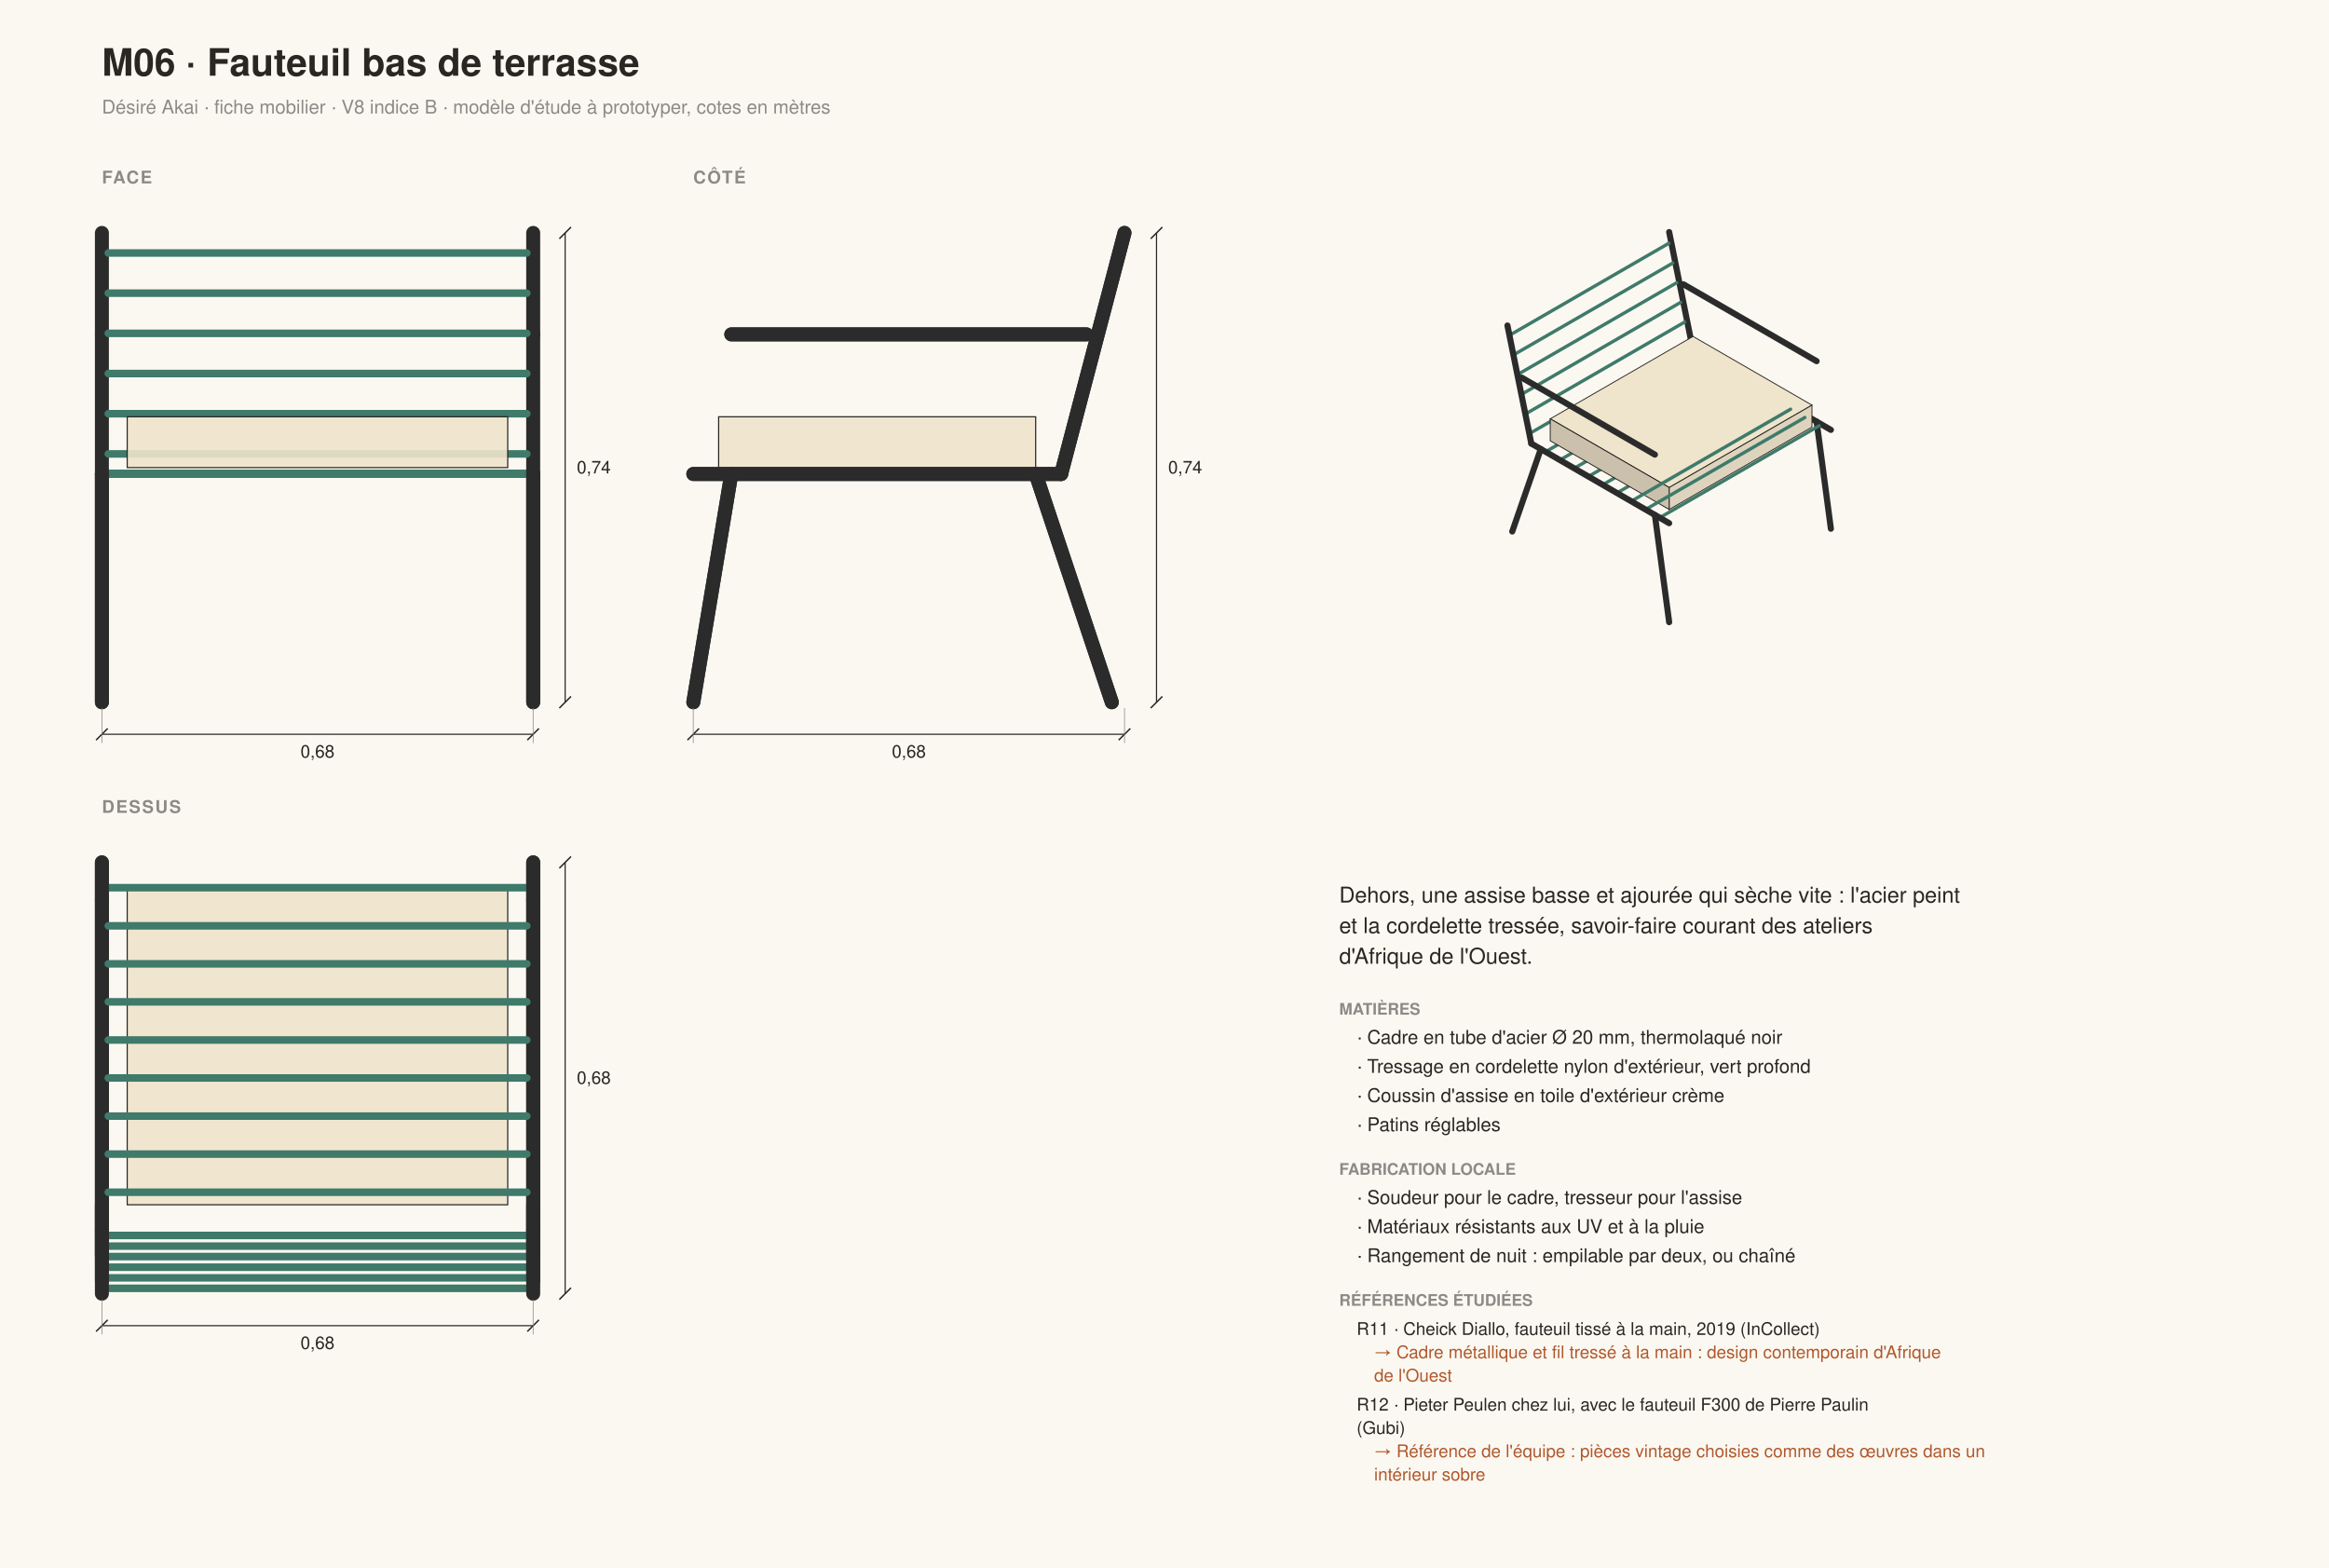
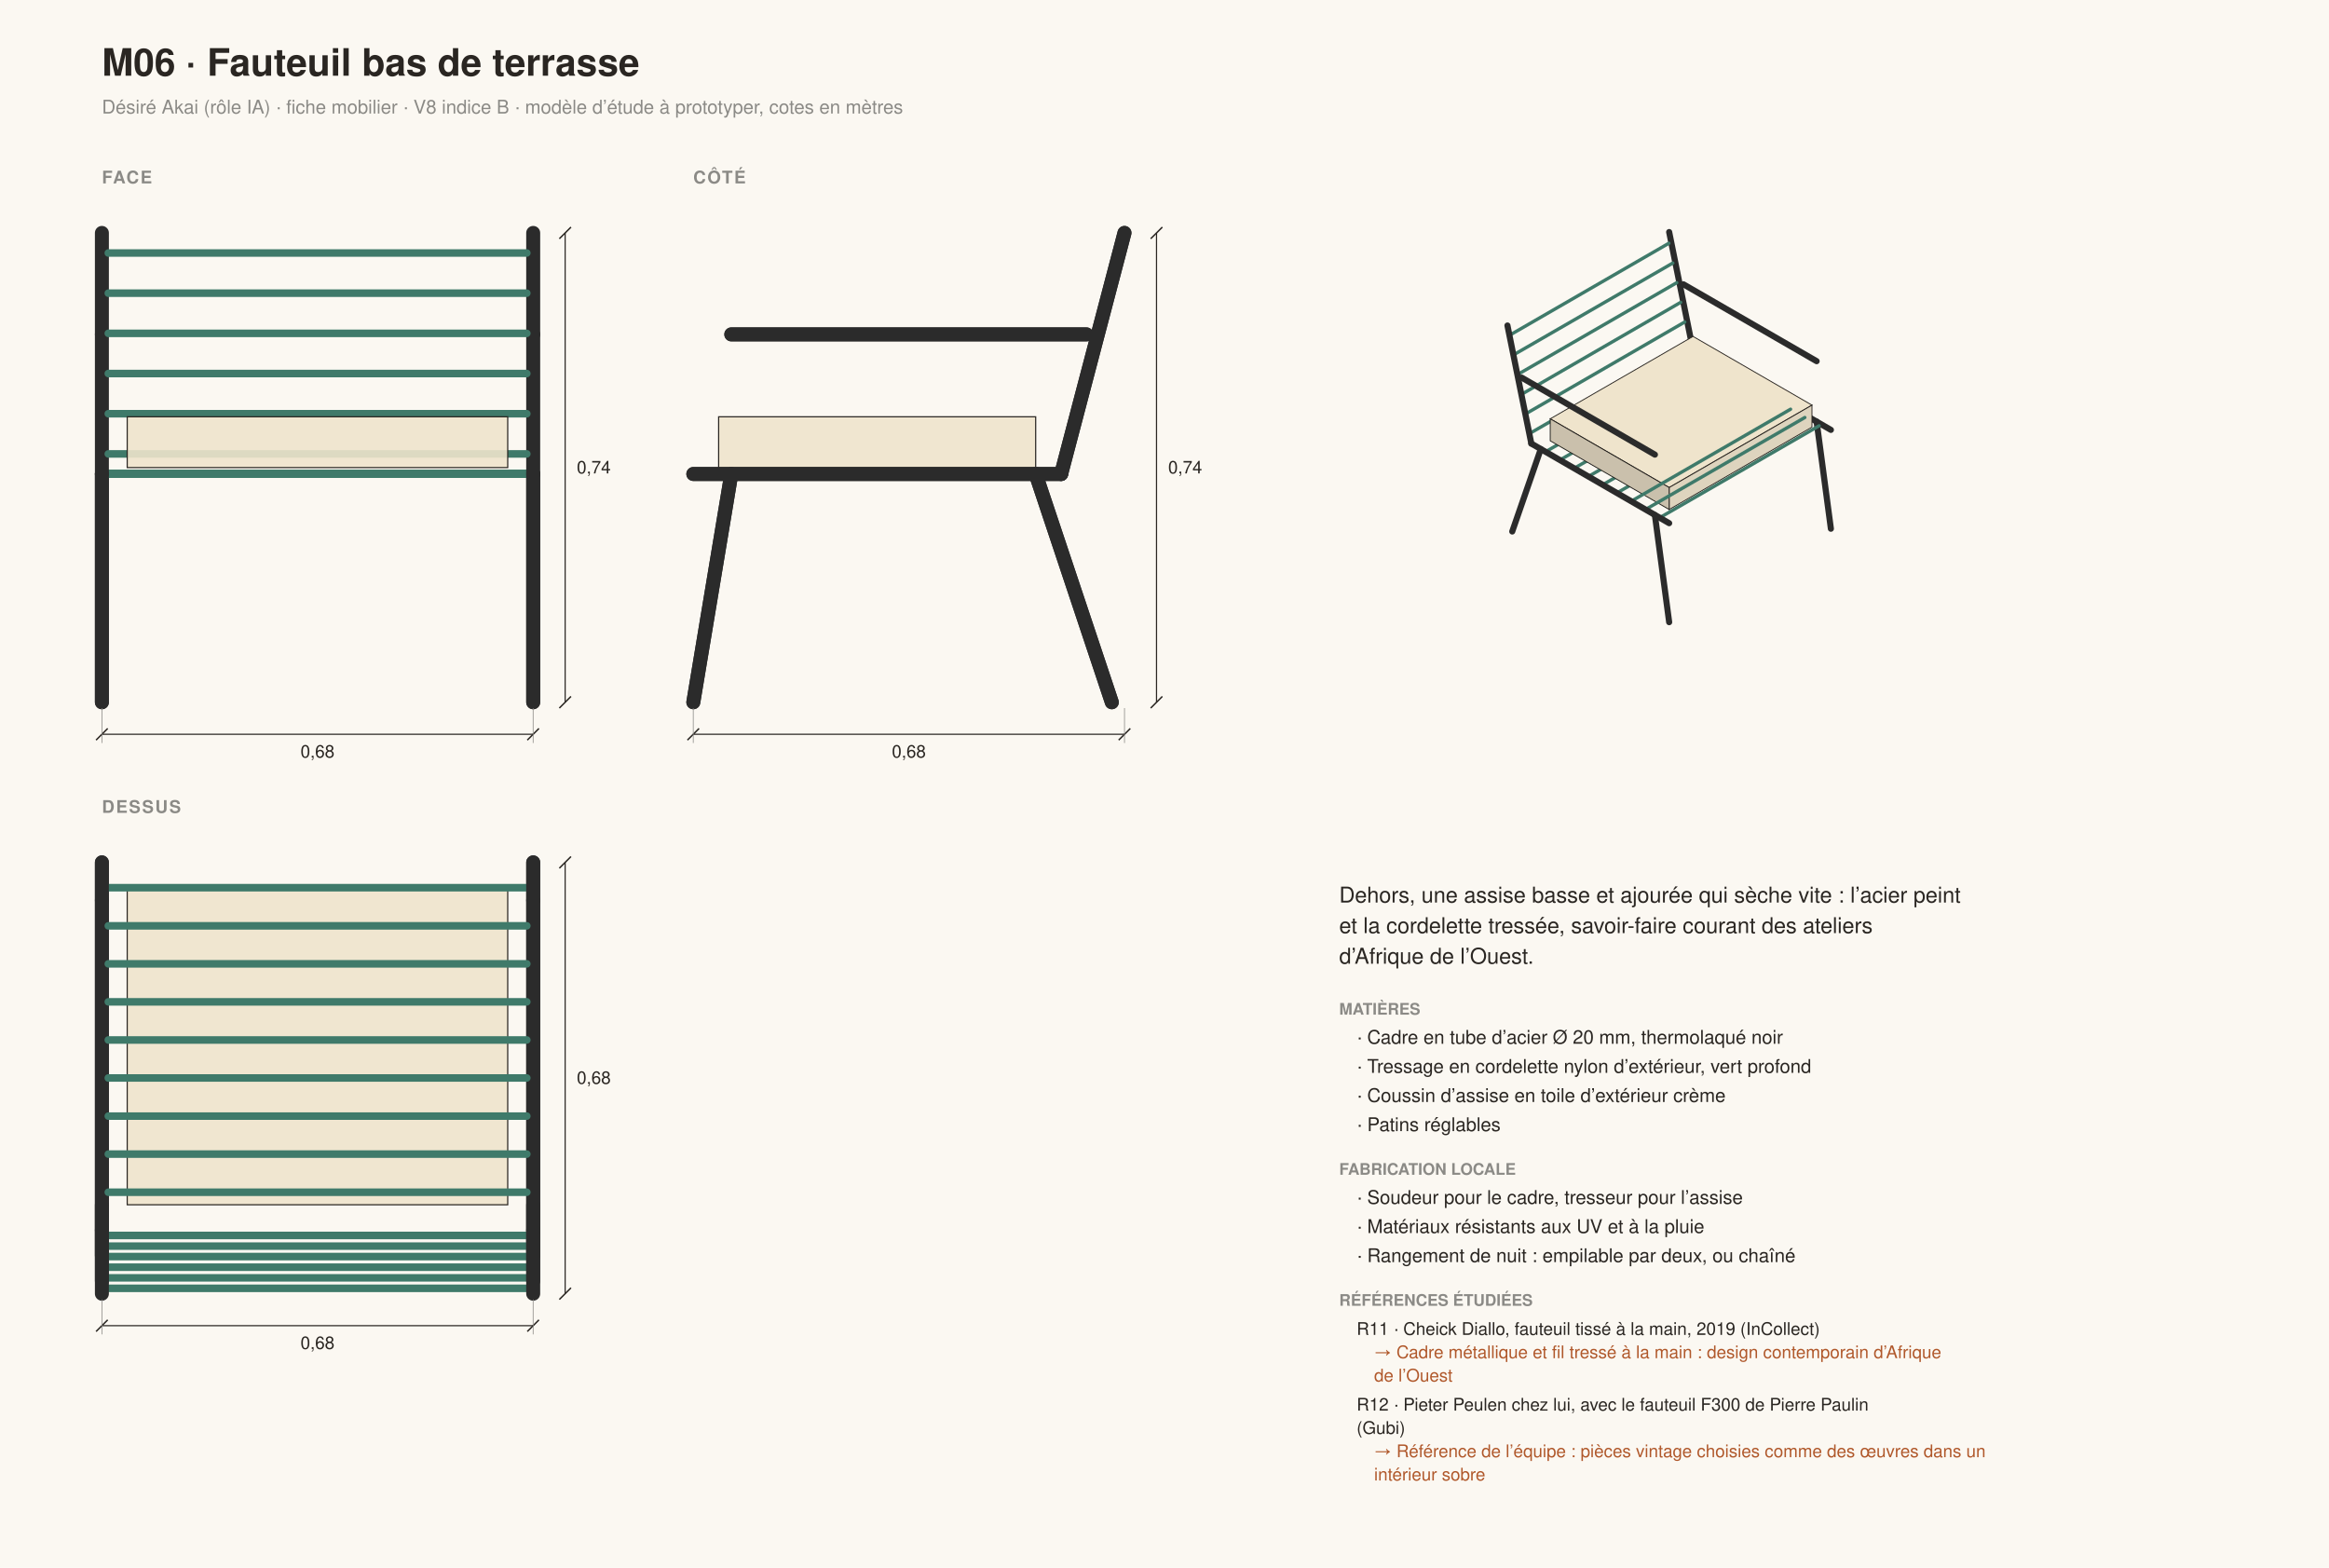
<svg xmlns="http://www.w3.org/2000/svg" viewBox="0 0 1600 1077" width="1600" height="1077">
  <rect width="1600" height="1077" fill="#fbf8f2" />
  <line x1="70.0" y1="482.4" x2="70.0" y2="325.6" stroke="#2b2b2b" stroke-width="9.6" stroke-linecap="round" />
  <line x1="70.0" y1="325.6" x2="70.0" y2="325.6" stroke="#2b2b2b" stroke-width="9.6" stroke-linecap="round" />
  <line x1="366.3" y1="482.4" x2="366.3" y2="325.6" stroke="#2b2b2b" stroke-width="9.6" stroke-linecap="round" />
  <line x1="366.3" y1="325.6" x2="366.3" y2="325.6" stroke="#2b2b2b" stroke-width="9.6" stroke-linecap="round" />
  <line x1="74.4" y1="325.6" x2="361.9" y2="325.6" stroke="#3f7a6a" stroke-width="5.2" stroke-linecap="round" />
  <line x1="70.0" y1="229.7" x2="70.0" y2="229.7" stroke="#2b2b2b" stroke-width="9.6" stroke-linecap="round" />
  <line x1="366.3" y1="229.7" x2="366.3" y2="229.7" stroke="#2b2b2b" stroke-width="9.6" stroke-linecap="round" />
  <line x1="74.4" y1="325.6" x2="361.9" y2="325.6" stroke="#3f7a6a" stroke-width="5.2" stroke-linecap="round" />
  <line x1="74.4" y1="325.6" x2="361.9" y2="325.6" stroke="#3f7a6a" stroke-width="5.2" stroke-linecap="round" />
  <line x1="74.4" y1="325.6" x2="361.9" y2="325.6" stroke="#3f7a6a" stroke-width="5.2" stroke-linecap="round" />
  <line x1="74.4" y1="325.6" x2="361.9" y2="325.6" stroke="#3f7a6a" stroke-width="5.2" stroke-linecap="round" />
  <line x1="74.4" y1="325.6" x2="361.9" y2="325.6" stroke="#3f7a6a" stroke-width="5.2" stroke-linecap="round" />
  <line x1="74.4" y1="325.6" x2="361.9" y2="325.6" stroke="#3f7a6a" stroke-width="5.2" stroke-linecap="round" />
  <line x1="74.4" y1="325.6" x2="361.9" y2="325.6" stroke="#3f7a6a" stroke-width="5.2" stroke-linecap="round" />
  <line x1="74.4" y1="325.6" x2="361.9" y2="325.6" stroke="#3f7a6a" stroke-width="5.2" stroke-linecap="round" />
  <line x1="70.0" y1="482.4" x2="70.0" y2="325.6" stroke="#2b2b2b" stroke-width="9.6" stroke-linecap="round" />
  <line x1="366.3" y1="482.4" x2="366.3" y2="325.6" stroke="#2b2b2b" stroke-width="9.6" stroke-linecap="round" />
  <line x1="70.0" y1="325.6" x2="70.0" y2="160.0" stroke="#2b2b2b" stroke-width="9.6" stroke-linecap="round" />
  <line x1="366.3" y1="325.6" x2="366.3" y2="160.0" stroke="#2b2b2b" stroke-width="9.6" stroke-linecap="round" />
  <line x1="74.4" y1="311.8" x2="361.9" y2="311.8" stroke="#3f7a6a" stroke-width="5.2" stroke-linecap="round" />
  <line x1="74.4" y1="284.2" x2="361.9" y2="284.2" stroke="#3f7a6a" stroke-width="5.2" stroke-linecap="round" />
  <rect x="87.4" y="286.3" width="261.4" height="34.9" fill="#efe4cc" fill-opacity="0.9" stroke="#2a2622" stroke-width="0.8" />
  <line x1="74.4" y1="256.6" x2="361.9" y2="256.6" stroke="#3f7a6a" stroke-width="5.2" stroke-linecap="round" />
  <line x1="74.4" y1="229.0" x2="361.9" y2="229.0" stroke="#3f7a6a" stroke-width="5.2" stroke-linecap="round" />
  <line x1="74.4" y1="201.4" x2="361.9" y2="201.4" stroke="#3f7a6a" stroke-width="5.2" stroke-linecap="round" />
  <line x1="74.4" y1="173.8" x2="361.9" y2="173.8" stroke="#3f7a6a" stroke-width="5.2" stroke-linecap="round" />
  <text x="70" y="126.0" font-family="Archivo, Helvetica, Arial, sans-serif" font-size="12" font-weight="700" fill="#8b8a86" letter-spacing="1">FACE</text>
  <line x1="70.0" y1="504.4" x2="366.259" y2="504.4" stroke="#2a2622" stroke-width="0.8" />
  <line x1="66.0" y1="508.4" x2="74.0" y2="500.4" stroke="#2a2622" />
  <line x1="70.0" y1="486.4" x2="70.0" y2="510.4" stroke="#8b8a86" stroke-width="0.5" />
  <line x1="362.259" y1="508.4" x2="370.259" y2="500.4" stroke="#2a2622" />
  <line x1="366.259" y1="486.4" x2="366.259" y2="510.4" stroke="#8b8a86" stroke-width="0.5" />
  <text x="218.13" y="520.4" font-family="Archivo, Helvetica, Arial, sans-serif" font-size="12" text-anchor="middle" fill="#2a2622">0,68</text>
  <line x1="388.259" y1="160.0" x2="388.259" y2="482.4" stroke="#2a2622" stroke-width="0.8" />
  <line x1="384.259" y1="164.0" x2="392.259" y2="156.0" stroke="#2a2622" />
  <line x1="384.259" y1="486.4" x2="392.259" y2="478.4" stroke="#2a2622" />
  <text x="396.259" y="325.2" font-family="Archivo, Helvetica, Arial, sans-serif" font-size="12" fill="#2a2622">0,74</text>
  <line x1="476.3" y1="482.4" x2="502.4" y2="325.6" stroke="#2b2b2b" stroke-width="9.6" stroke-linecap="round" />
  <line x1="763.8" y1="482.4" x2="711.5" y2="325.6" stroke="#2b2b2b" stroke-width="9.6" stroke-linecap="round" />
  <line x1="476.3" y1="325.6" x2="729.0" y2="325.6" stroke="#2b2b2b" stroke-width="9.6" stroke-linecap="round" />
  <line x1="729.0" y1="325.6" x2="772.5" y2="160.0" stroke="#2b2b2b" stroke-width="9.6" stroke-linecap="round" />
  <line x1="502.4" y1="229.7" x2="746.4" y2="229.7" stroke="#2b2b2b" stroke-width="9.6" stroke-linecap="round" />
  <line x1="493.7" y1="325.6" x2="493.7" y2="325.6" stroke="#3f7a6a" stroke-width="5.2" stroke-linecap="round" />
  <line x1="519.8" y1="325.6" x2="519.8" y2="325.6" stroke="#3f7a6a" stroke-width="5.2" stroke-linecap="round" />
  <line x1="546.0" y1="325.6" x2="546.0" y2="325.6" stroke="#3f7a6a" stroke-width="5.2" stroke-linecap="round" />
  <line x1="572.1" y1="325.6" x2="572.1" y2="325.6" stroke="#3f7a6a" stroke-width="5.2" stroke-linecap="round" />
  <line x1="598.2" y1="325.6" x2="598.2" y2="325.6" stroke="#3f7a6a" stroke-width="5.2" stroke-linecap="round" />
  <line x1="624.4" y1="325.6" x2="624.4" y2="325.6" stroke="#3f7a6a" stroke-width="5.2" stroke-linecap="round" />
  <line x1="650.5" y1="325.6" x2="650.5" y2="325.6" stroke="#3f7a6a" stroke-width="5.2" stroke-linecap="round" />
  <line x1="676.7" y1="325.6" x2="676.7" y2="325.6" stroke="#3f7a6a" stroke-width="5.2" stroke-linecap="round" />
  <line x1="702.8" y1="325.6" x2="702.8" y2="325.6" stroke="#3f7a6a" stroke-width="5.2" stroke-linecap="round" />
  <line x1="732.6" y1="311.8" x2="732.6" y2="311.8" stroke="#3f7a6a" stroke-width="5.2" stroke-linecap="round" />
  <line x1="739.8" y1="284.2" x2="739.8" y2="284.2" stroke="#3f7a6a" stroke-width="5.2" stroke-linecap="round" />
  <line x1="747.1" y1="256.6" x2="747.1" y2="256.6" stroke="#3f7a6a" stroke-width="5.2" stroke-linecap="round" />
  <line x1="754.4" y1="229.0" x2="754.4" y2="229.0" stroke="#3f7a6a" stroke-width="5.2" stroke-linecap="round" />
  <line x1="761.6" y1="201.4" x2="761.6" y2="201.4" stroke="#3f7a6a" stroke-width="5.2" stroke-linecap="round" />
  <line x1="768.9" y1="173.8" x2="768.9" y2="173.8" stroke="#3f7a6a" stroke-width="5.2" stroke-linecap="round" />
  <rect x="493.7" y="286.3" width="217.8" height="34.9" fill="#efe4cc" fill-opacity="0.9" stroke="#2a2622" stroke-width="0.8" />
  <line x1="476.3" y1="482.4" x2="502.4" y2="325.6" stroke="#2b2b2b" stroke-width="9.6" stroke-linecap="round" />
  <line x1="763.8" y1="482.4" x2="711.5" y2="325.6" stroke="#2b2b2b" stroke-width="9.6" stroke-linecap="round" />
  <line x1="476.3" y1="325.6" x2="729.0" y2="325.6" stroke="#2b2b2b" stroke-width="9.6" stroke-linecap="round" />
  <line x1="729.0" y1="325.6" x2="772.5" y2="160.0" stroke="#2b2b2b" stroke-width="9.6" stroke-linecap="round" />
  <line x1="502.4" y1="229.7" x2="746.4" y2="229.7" stroke="#2b2b2b" stroke-width="9.6" stroke-linecap="round" />
  <text x="476.259" y="126.0" font-family="Archivo, Helvetica, Arial, sans-serif" font-size="12" font-weight="700" fill="#8b8a86" letter-spacing="1">CÔTÉ</text>
  <line x1="476.259" y1="504.4" x2="772.519" y2="504.4" stroke="#2a2622" stroke-width="0.8" />
  <line x1="472.259" y1="508.4" x2="480.259" y2="500.4" stroke="#2a2622" />
  <line x1="476.259" y1="486.4" x2="476.259" y2="510.4" stroke="#8b8a86" stroke-width="0.5" />
  <line x1="768.519" y1="508.4" x2="776.519" y2="500.4" stroke="#2a2622" />
  <line x1="772.519" y1="486.4" x2="772.519" y2="510.4" stroke="#8b8a86" stroke-width="0.5" />
  <text x="624.389" y="520.4" font-family="Archivo, Helvetica, Arial, sans-serif" font-size="12" text-anchor="middle" fill="#2a2622">0,68</text>
  <line x1="794.519" y1="160.0" x2="794.519" y2="482.4" stroke="#2a2622" stroke-width="0.8" />
  <line x1="790.519" y1="164.0" x2="798.519" y2="156.0" stroke="#2a2622" />
  <line x1="790.519" y1="486.4" x2="798.519" y2="478.4" stroke="#2a2622" />
  <text x="802.519" y="325.2" font-family="Archivo, Helvetica, Arial, sans-serif" font-size="12" fill="#2a2622">0,74</text>
  <line x1="74.4" y1="885.0" x2="361.9" y2="885.0" stroke="#3f7a6a" stroke-width="5.2" stroke-linecap="round" />
  <line x1="74.4" y1="877.8" x2="361.9" y2="877.8" stroke="#3f7a6a" stroke-width="5.2" stroke-linecap="round" />
  <line x1="74.4" y1="870.5" x2="361.9" y2="870.5" stroke="#3f7a6a" stroke-width="5.2" stroke-linecap="round" />
  <line x1="70.0" y1="618.5" x2="70.0" y2="862.5" stroke="#2b2b2b" stroke-width="9.6" stroke-linecap="round" />
  <line x1="366.3" y1="618.5" x2="366.3" y2="862.5" stroke="#2b2b2b" stroke-width="9.6" stroke-linecap="round" />
  <rect x="87.4" y="609.8" width="261.4" height="217.8" fill="#efe4cc" fill-opacity="0.9" stroke="#2a2622" stroke-width="0.8" />
  <line x1="74.4" y1="863.2" x2="361.9" y2="863.2" stroke="#3f7a6a" stroke-width="5.2" stroke-linecap="round" />
  <line x1="74.4" y1="856.0" x2="361.9" y2="856.0" stroke="#3f7a6a" stroke-width="5.2" stroke-linecap="round" />
  <line x1="74.4" y1="848.7" x2="361.9" y2="848.7" stroke="#3f7a6a" stroke-width="5.2" stroke-linecap="round" />
  <line x1="70.0" y1="592.4" x2="70.0" y2="845.1" stroke="#2b2b2b" stroke-width="9.6" stroke-linecap="round" />
  <line x1="70.0" y1="845.1" x2="70.0" y2="888.7" stroke="#2b2b2b" stroke-width="9.6" stroke-linecap="round" />
  <line x1="366.3" y1="592.4" x2="366.3" y2="845.1" stroke="#2b2b2b" stroke-width="9.6" stroke-linecap="round" />
  <line x1="366.3" y1="845.1" x2="366.3" y2="888.7" stroke="#2b2b2b" stroke-width="9.6" stroke-linecap="round" />
  <line x1="74.4" y1="609.8" x2="361.9" y2="609.8" stroke="#3f7a6a" stroke-width="5.2" stroke-linecap="round" />
  <line x1="74.4" y1="636.0" x2="361.9" y2="636.0" stroke="#3f7a6a" stroke-width="5.2" stroke-linecap="round" />
  <line x1="74.4" y1="662.1" x2="361.9" y2="662.1" stroke="#3f7a6a" stroke-width="5.2" stroke-linecap="round" />
  <line x1="74.4" y1="688.2" x2="361.9" y2="688.2" stroke="#3f7a6a" stroke-width="5.2" stroke-linecap="round" />
  <line x1="74.4" y1="714.4" x2="361.9" y2="714.4" stroke="#3f7a6a" stroke-width="5.2" stroke-linecap="round" />
  <line x1="74.4" y1="740.5" x2="361.9" y2="740.5" stroke="#3f7a6a" stroke-width="5.2" stroke-linecap="round" />
  <line x1="74.4" y1="766.7" x2="361.9" y2="766.7" stroke="#3f7a6a" stroke-width="5.2" stroke-linecap="round" />
  <line x1="74.4" y1="792.8" x2="361.9" y2="792.8" stroke="#3f7a6a" stroke-width="5.2" stroke-linecap="round" />
  <line x1="74.4" y1="819.0" x2="361.9" y2="819.0" stroke="#3f7a6a" stroke-width="5.2" stroke-linecap="round" />
  <line x1="70.0" y1="592.4" x2="70.0" y2="618.5" stroke="#2b2b2b" stroke-width="9.6" stroke-linecap="round" />
  <line x1="70.0" y1="879.9" x2="70.0" y2="827.7" stroke="#2b2b2b" stroke-width="9.6" stroke-linecap="round" />
  <line x1="366.3" y1="592.4" x2="366.3" y2="618.5" stroke="#2b2b2b" stroke-width="9.6" stroke-linecap="round" />
  <line x1="366.3" y1="879.9" x2="366.3" y2="827.7" stroke="#2b2b2b" stroke-width="9.6" stroke-linecap="round" />
  <text x="70" y="558.4" font-family="Archivo, Helvetica, Arial, sans-serif" font-size="12" font-weight="700" fill="#8b8a86" letter-spacing="1">DESSUS</text>
  <line x1="70.0" y1="910.659" x2="366.259" y2="910.659" stroke="#2a2622" stroke-width="0.8" />
  <line x1="66.0" y1="914.659" x2="74.0" y2="906.659" stroke="#2a2622" />
  <line x1="70.0" y1="892.659" x2="70.0" y2="916.659" stroke="#8b8a86" stroke-width="0.5" />
  <line x1="362.259" y1="914.659" x2="370.259" y2="906.659" stroke="#2a2622" />
  <line x1="366.259" y1="892.659" x2="366.259" y2="916.659" stroke="#8b8a86" stroke-width="0.5" />
  <text x="218.13" y="926.659" font-family="Archivo, Helvetica, Arial, sans-serif" font-size="12" text-anchor="middle" fill="#2a2622">0,68</text>
  <line x1="388.259" y1="592.4" x2="388.259" y2="888.659" stroke="#2a2622" stroke-width="0.8" />
  <line x1="384.259" y1="596.4" x2="392.259" y2="588.4" stroke="#2a2622" />
  <line x1="384.259" y1="892.659" x2="392.259" y2="884.659" stroke="#2a2622" />
  <text x="396.259" y="744.53" font-family="Archivo, Helvetica, Arial, sans-serif" font-size="12" fill="#2a2622">0,68</text>
  <line x1="1163.1" y1="240.6" x2="1146.7" y2="159.4" stroke="#2b2b2b" stroke-width="4.2" stroke-linecap="round" />
  <line x1="1150.0" y1="300.9" x2="1169.6" y2="244.3" stroke="#2b2b2b" stroke-width="4.2" stroke-linecap="round" />
  <line x1="1248.0" y1="248.1" x2="1156.5" y2="195.3" stroke="#2b2b2b" stroke-width="4.2" stroke-linecap="round" />
  <line x1="1038.6" y1="229.4" x2="1146.5" y2="167.1" stroke="#3f7a6a" stroke-width="2.3" stroke-linecap="round" />
  <line x1="1041.3" y1="242.9" x2="1149.2" y2="180.7" stroke="#3f7a6a" stroke-width="2.3" stroke-linecap="round" />
  <line x1="1044.1" y1="256.4" x2="1151.9" y2="194.2" stroke="#3f7a6a" stroke-width="2.3" stroke-linecap="round" />
  <line x1="1257.8" y1="295.3" x2="1163.1" y2="240.6" stroke="#2b2b2b" stroke-width="4.2" stroke-linecap="round" />
  <line x1="1046.8" y1="270.0" x2="1154.6" y2="207.7" stroke="#3f7a6a" stroke-width="2.3" stroke-linecap="round" />
  <line x1="1049.5" y1="283.5" x2="1157.4" y2="221.2" stroke="#3f7a6a" stroke-width="2.3" stroke-linecap="round" />
  <line x1="1052.2" y1="297.0" x2="1160.1" y2="234.7" stroke="#3f7a6a" stroke-width="2.3" stroke-linecap="round" />
  <line x1="1063.4" y1="309.4" x2="1171.2" y2="247.2" stroke="#3f7a6a" stroke-width="2.3" stroke-linecap="round" />
  <line x1="1073.2" y1="315.1" x2="1181.0" y2="252.8" stroke="#3f7a6a" stroke-width="2.3" stroke-linecap="round" />
  <line x1="1083.0" y1="320.8" x2="1190.9" y2="258.5" stroke="#3f7a6a" stroke-width="2.3" stroke-linecap="round" />
  <line x1="1257.8" y1="363.2" x2="1248.0" y2="289.6" stroke="#2b2b2b" stroke-width="4.2" stroke-linecap="round" />
  <line x1="1092.8" y1="326.4" x2="1200.7" y2="264.2" stroke="#3f7a6a" stroke-width="2.3" stroke-linecap="round" />
  <line x1="1052.0" y1="304.7" x2="1035.6" y2="223.6" stroke="#2b2b2b" stroke-width="4.2" stroke-linecap="round" />
  <line x1="1102.6" y1="332.1" x2="1210.5" y2="269.8" stroke="#3f7a6a" stroke-width="2.3" stroke-linecap="round" />
  <line x1="1038.9" y1="365.1" x2="1058.5" y2="308.5" stroke="#2b2b2b" stroke-width="4.2" stroke-linecap="round" />
  <line x1="1112.4" y1="337.7" x2="1220.3" y2="275.5" stroke="#3f7a6a" stroke-width="2.3" stroke-linecap="round" />
  <polygon points="1146.7,334.9 1244.8,278.3 1163.1,231.1 1065.0,287.7" fill="#efe4cc" fill-opacity="1" stroke="#2a2622" stroke-width="0.6" style="filter:brightness(1.0)" />
  <polygon points="1146.7,350.0 1244.8,293.4 1244.8,278.3 1146.7,334.9" fill="#efe4cc" fill-opacity="1" stroke="#2a2622" stroke-width="0.6" style="filter:brightness(0.85)" />
  <polygon points="1146.7,350.0 1065.0,302.8 1065.0,287.7 1146.7,334.9" fill="#efe4cc" fill-opacity="1" stroke="#2a2622" stroke-width="0.6" style="filter:brightness(0.68)" />
  <line x1="1122.2" y1="343.4" x2="1230.1" y2="281.1" stroke="#3f7a6a" stroke-width="2.3" stroke-linecap="round" />
  <line x1="1132.0" y1="349.1" x2="1239.9" y2="286.8" stroke="#3f7a6a" stroke-width="2.3" stroke-linecap="round" />
  <line x1="1141.8" y1="354.7" x2="1249.7" y2="292.5" stroke="#3f7a6a" stroke-width="2.3" stroke-linecap="round" />
  <line x1="1136.9" y1="312.3" x2="1045.4" y2="259.4" stroke="#2b2b2b" stroke-width="4.2" stroke-linecap="round" />
  <line x1="1146.7" y1="359.4" x2="1052.0" y2="304.7" stroke="#2b2b2b" stroke-width="4.2" stroke-linecap="round" />
  <line x1="1146.7" y1="427.4" x2="1136.9" y2="353.8" stroke="#2b2b2b" stroke-width="4.2" stroke-linecap="round" />
  <text x="70" y="52" font-family="Archivo, Helvetica, Arial, sans-serif" font-size="26" font-weight="700" fill="#2a2622" text-anchor="start">M06 · Fauteuil bas de terrasse</text>
-   <text x="70" y="78" font-family="Archivo, Helvetica, Arial, sans-serif" font-size="13" font-weight="400" fill="#8b8a86" text-anchor="start">Désiré Akai · fiche mobilier · V8 indice B · modèle d'étude à prototyper, cotes en mètres</text>
-   <text x="920" y="620" font-family="Archivo, Helvetica, Arial, sans-serif" font-size="15" font-weight="400" fill="#2a2622" text-anchor="start">Dehors, une assise basse et ajourée qui sèche vite : l'acier peint</text>
+   <text x="70" y="78" font-family="Archivo, Helvetica, Arial, sans-serif" font-size="13" font-weight="400" fill="#8b8a86" text-anchor="start">Désiré Akai (rôle IA) · fiche mobilier · V8 indice B · modèle d’étude à prototyper, cotes en mètres</text>
+   <text x="920" y="620" font-family="Archivo, Helvetica, Arial, sans-serif" font-size="15" font-weight="400" fill="#2a2622" text-anchor="start">Dehors, une assise basse et ajourée qui sèche vite : l’acier peint</text>
  <text x="920" y="641" font-family="Archivo, Helvetica, Arial, sans-serif" font-size="15" font-weight="400" fill="#2a2622" text-anchor="start">et la cordelette tressée, savoir-faire courant des ateliers</text>
-   <text x="920" y="662" font-family="Archivo, Helvetica, Arial, sans-serif" font-size="15" font-weight="400" fill="#2a2622" text-anchor="start">d'Afrique de l'Ouest.</text>
+   <text x="920" y="662" font-family="Archivo, Helvetica, Arial, sans-serif" font-size="15" font-weight="400" fill="#2a2622" text-anchor="start">d’Afrique de l’Ouest.</text>
  <text x="920" y="697" font-family="Archivo, Helvetica, Arial, sans-serif" font-size="11" font-weight="700" fill="#8b8a86" text-anchor="start">MATIÈRES</text>
-   <text x="932" y="717" font-family="Archivo, Helvetica, Arial, sans-serif" font-size="13" font-weight="400" fill="#2a2622" text-anchor="start">· Cadre en tube d'acier Ø 20 mm, thermolaqué noir</text>
-   <text x="932" y="737" font-family="Archivo, Helvetica, Arial, sans-serif" font-size="13" font-weight="400" fill="#2a2622" text-anchor="start">· Tressage en cordelette nylon d'extérieur, vert profond</text>
-   <text x="932" y="757" font-family="Archivo, Helvetica, Arial, sans-serif" font-size="13" font-weight="400" fill="#2a2622" text-anchor="start">· Coussin d'assise en toile d'extérieur crème</text>
+   <text x="932" y="717" font-family="Archivo, Helvetica, Arial, sans-serif" font-size="13" font-weight="400" fill="#2a2622" text-anchor="start">· Cadre en tube d’acier Ø 20 mm, thermolaqué noir</text>
+   <text x="932" y="737" font-family="Archivo, Helvetica, Arial, sans-serif" font-size="13" font-weight="400" fill="#2a2622" text-anchor="start">· Tressage en cordelette nylon d’extérieur, vert profond</text>
+   <text x="932" y="757" font-family="Archivo, Helvetica, Arial, sans-serif" font-size="13" font-weight="400" fill="#2a2622" text-anchor="start">· Coussin d’assise en toile d’extérieur crème</text>
  <text x="932" y="777" font-family="Archivo, Helvetica, Arial, sans-serif" font-size="13" font-weight="400" fill="#2a2622" text-anchor="start">· Patins réglables</text>
  <text x="920" y="807" font-family="Archivo, Helvetica, Arial, sans-serif" font-size="11" font-weight="700" fill="#8b8a86" text-anchor="start">FABRICATION LOCALE</text>
-   <text x="932" y="827" font-family="Archivo, Helvetica, Arial, sans-serif" font-size="13" font-weight="400" fill="#2a2622" text-anchor="start">· Soudeur pour le cadre, tresseur pour l'assise</text>
+   <text x="932" y="827" font-family="Archivo, Helvetica, Arial, sans-serif" font-size="13" font-weight="400" fill="#2a2622" text-anchor="start">· Soudeur pour le cadre, tresseur pour l’assise</text>
  <text x="932" y="847" font-family="Archivo, Helvetica, Arial, sans-serif" font-size="13" font-weight="400" fill="#2a2622" text-anchor="start">· Matériaux résistants aux UV et à la pluie</text>
  <text x="932" y="867" font-family="Archivo, Helvetica, Arial, sans-serif" font-size="13" font-weight="400" fill="#2a2622" text-anchor="start">· Rangement de nuit : empilable par deux, ou chaîné</text>
  <text x="920" y="897" font-family="Archivo, Helvetica, Arial, sans-serif" font-size="11" font-weight="700" fill="#8b8a86" text-anchor="start">RÉFÉRENCES ÉTUDIÉES</text>
  <text x="932" y="917" font-family="Archivo, Helvetica, Arial, sans-serif" font-size="12" font-weight="400" fill="#2a2622" text-anchor="start">R11 · Cheick Diallo, fauteuil tissé à la main, 2019 (InCollect)</text>
-   <text x="944" y="933" font-family="Archivo, Helvetica, Arial, sans-serif" font-size="12" font-weight="400" fill="#b0582b" text-anchor="start">→ Cadre métallique et fil tressé à la main : design contemporain d'Afrique</text>
-   <text x="944" y="949" font-family="Archivo, Helvetica, Arial, sans-serif" font-size="12" font-weight="400" fill="#b0582b" text-anchor="start">de l'Ouest</text>
+   <text x="944" y="933" font-family="Archivo, Helvetica, Arial, sans-serif" font-size="12" font-weight="400" fill="#b0582b" text-anchor="start">→ Cadre métallique et fil tressé à la main : design contemporain d’Afrique</text>
+   <text x="944" y="949" font-family="Archivo, Helvetica, Arial, sans-serif" font-size="12" font-weight="400" fill="#b0582b" text-anchor="start">de l’Ouest</text>
  <text x="932" y="969" font-family="Archivo, Helvetica, Arial, sans-serif" font-size="12" font-weight="400" fill="#2a2622" text-anchor="start">R12 · Pieter Peulen chez lui, avec le fauteuil F300 de Pierre Paulin</text>
  <text x="932" y="985" font-family="Archivo, Helvetica, Arial, sans-serif" font-size="12" font-weight="400" fill="#2a2622" text-anchor="start">(Gubi)</text>
-   <text x="944" y="1001" font-family="Archivo, Helvetica, Arial, sans-serif" font-size="12" font-weight="400" fill="#b0582b" text-anchor="start">→ Référence de l'équipe : pièces vintage choisies comme des œuvres dans un</text>
+   <text x="944" y="1001" font-family="Archivo, Helvetica, Arial, sans-serif" font-size="12" font-weight="400" fill="#b0582b" text-anchor="start">→ Référence de l’équipe : pièces vintage choisies comme des œuvres dans un</text>
  <text x="944" y="1017" font-family="Archivo, Helvetica, Arial, sans-serif" font-size="12" font-weight="400" fill="#b0582b" text-anchor="start">intérieur sobre</text>
</svg>
